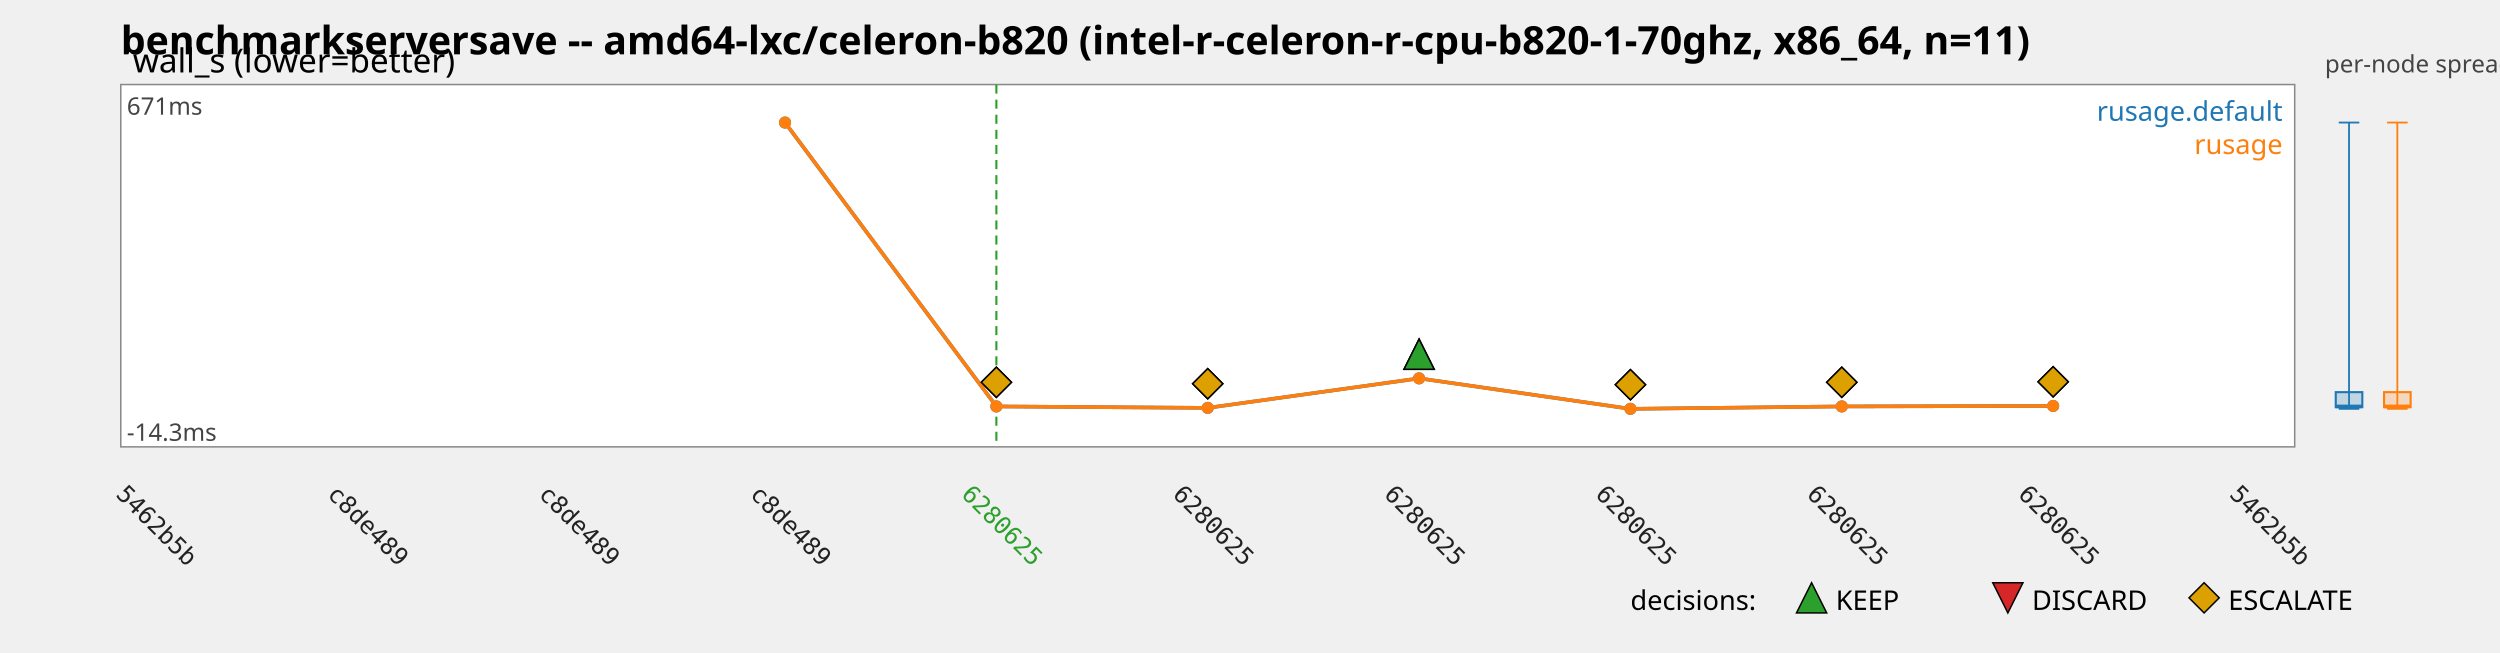
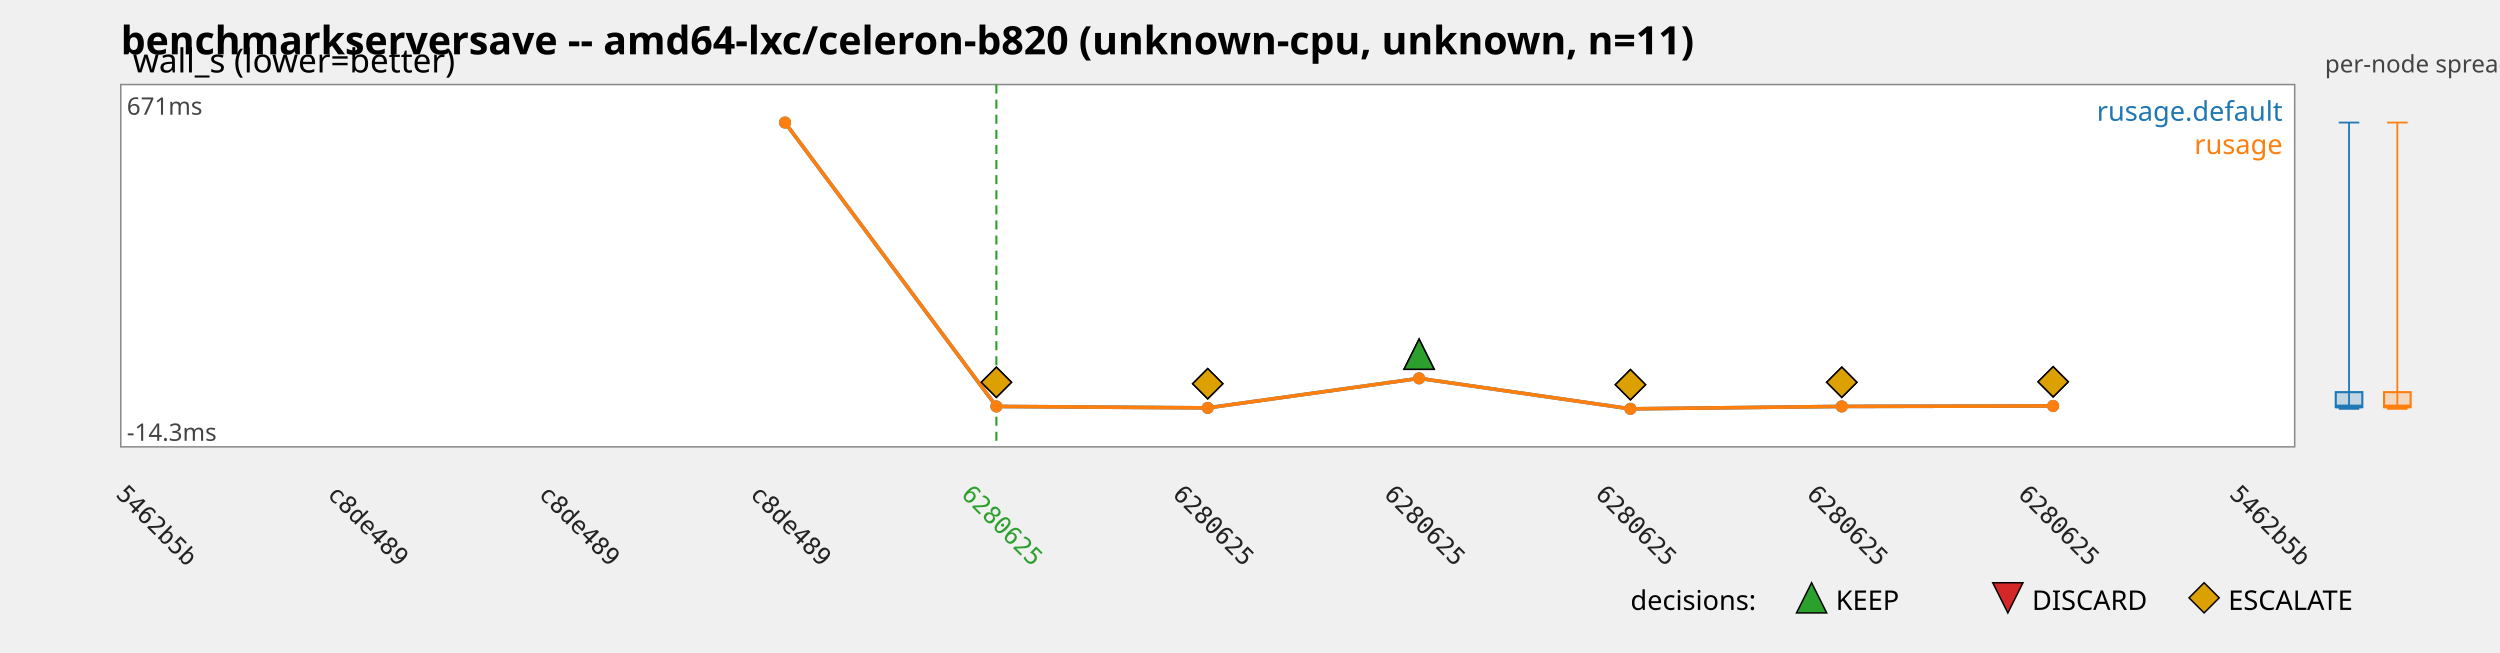
<svg xmlns="http://www.w3.org/2000/svg" version="1.1" width="828" height="216" viewBox="0 0 828 216">
-   <text x="40" y="18" font-size="13" font-family="sans-serif" font-weight="bold">benchmarkserversave -- amd64-lxc/celeron-b820 (intel-r-celeron-r-cpu-b820-1-70ghz, x86_64, n=11)</text>
+   <text x="40" y="18" font-size="13" font-family="sans-serif" font-weight="bold">benchmarkserversave -- amd64-lxc/celeron-b820 (unknown-cpu, unknown, n=11)</text>
  <g transform="translate(40,28)">
    <rect x="0" y="0" width="720" height="120" fill="white" stroke="#888" stroke-width="0.5" />
    <text x="4" y="-4" font-size="11" font-family="sans-serif">wall_s (lower=better)</text>
    <text x="2" y="10" font-size="8" fill="#444" font-family="sans-serif">671ms</text>
    <text x="2" y="118" font-size="8" fill="#444" font-family="sans-serif">-14.3ms</text>
    <line x1="290.0" y1="0" x2="290.0" y2="120" stroke="#2ca02c" stroke-width="0.7" stroke-dasharray="3,2" />
    <polyline points="220.0,12.59 290.0,106.61 360.0,107.09 430.0,97.31 500.0,107.41 570.0,106.61 640.0,106.45" fill="none" stroke="#1f77b4" stroke-width="1.2" />
    <circle cx="220.0" cy="12.59" r="2" fill="#1f77b4" />
    <circle cx="290.0" cy="106.61" r="2" fill="#1f77b4" />
    <polygon points="290,93.61 295,98.61 290,103.61 285,98.61" fill="#dca100" stroke="black" stroke-width="0.5" />
    <circle cx="360.0" cy="107.09" r="2" fill="#1f77b4" />
    <polygon points="360,94.09 365,99.09 360,104.09 355,99.09" fill="#dca100" stroke="black" stroke-width="0.5" />
    <circle cx="430.0" cy="97.31" r="2" fill="#1f77b4" />
    <polygon points="430,84.31 425,94.31 435,94.31" fill="#2ca02c" stroke="black" stroke-width="0.5" />
    <circle cx="500.0" cy="107.41" r="2" fill="#1f77b4" />
    <polygon points="500,94.41 505,99.41 500,104.41 495,99.41" fill="#dca100" stroke="black" stroke-width="0.5" />
    <circle cx="570.0" cy="106.61" r="2" fill="#1f77b4" />
    <polygon points="570,93.61 575,98.61 570,103.61 565,98.61" fill="#dca100" stroke="black" stroke-width="0.5" />
    <circle cx="640.0" cy="106.45" r="2" fill="#1f77b4" />
    <polygon points="640,93.45 645,98.45 640,103.45 635,98.45" fill="#dca100" stroke="black" stroke-width="0.5" />
    <text x="716" y="12" font-size="9" text-anchor="end" fill="#1f77b4" font-family="sans-serif">rusage.default</text>
    <polyline points="220.0,12.59 290.0,106.61 360.0,107.09 430.0,97.31 500.0,107.41 570.0,106.61 640.0,106.45" fill="none" stroke="#ff7f0e" stroke-width="1.2" />
    <circle cx="220.0" cy="12.59" r="2" fill="#ff7f0e" />
    <circle cx="290.0" cy="106.61" r="2" fill="#ff7f0e" />
    <polygon points="290,93.61 295,98.61 290,103.61 285,98.61" fill="#dca100" stroke="black" stroke-width="0.5" />
    <circle cx="360.0" cy="107.09" r="2" fill="#ff7f0e" />
    <polygon points="360,94.09 365,99.09 360,104.09 355,99.09" fill="#dca100" stroke="black" stroke-width="0.5" />
    <circle cx="430.0" cy="97.31" r="2" fill="#ff7f0e" />
    <polygon points="430,84.31 425,94.31 435,94.31" fill="#2ca02c" stroke="black" stroke-width="0.5" />
    <circle cx="500.0" cy="107.41" r="2" fill="#ff7f0e" />
    <polygon points="500,94.41 505,99.41 500,104.41 495,99.41" fill="#dca100" stroke="black" stroke-width="0.5" />
    <circle cx="570.0" cy="106.61" r="2" fill="#ff7f0e" />
    <polygon points="570,93.61 575,98.61 570,103.61 565,98.61" fill="#dca100" stroke="black" stroke-width="0.5" />
    <circle cx="640.0" cy="106.45" r="2" fill="#ff7f0e" />
    <polygon points="640,93.45 645,98.45 640,103.45 635,98.45" fill="#dca100" stroke="black" stroke-width="0.5" />
    <text x="716" y="23" font-size="9" text-anchor="end" fill="#ff7f0e" font-family="sans-serif">rusage</text>
    <text x="730" y="-4" font-size="8" fill="#444" font-family="sans-serif">per-node spread</text>
    <line x1="738.0" y1="12.59" x2="738.0" y2="107.41" stroke="#1f77b4" stroke-width="0.6" />
    <line x1="734.6" y1="107.41" x2="741.4" y2="107.41" stroke="#1f77b4" stroke-width="0.6" />
    <line x1="734.6" y1="12.59" x2="741.4" y2="12.59" stroke="#1f77b4" stroke-width="0.6" />
    <rect x="733.6" y="101.88" width="8.8" height="4.97" fill="#1f77b4" fill-opacity="0.22" stroke="#1f77b4" stroke-width="0.7" />
    <line x1="733.6" y1="106.61" x2="742.4" y2="106.61" stroke="#1f77b4" stroke-width="1.2" />
    <line x1="754.0" y1="12.59" x2="754.0" y2="107.41" stroke="#ff7f0e" stroke-width="0.6" />
    <line x1="750.6" y1="107.41" x2="757.4" y2="107.41" stroke="#ff7f0e" stroke-width="0.6" />
    <line x1="750.6" y1="12.59" x2="757.4" y2="12.59" stroke="#ff7f0e" stroke-width="0.6" />
    <rect x="749.6" y="101.88" width="8.8" height="4.97" fill="#ff7f0e" fill-opacity="0.22" stroke="#ff7f0e" stroke-width="0.7" />
    <line x1="749.6" y1="106.61" x2="758.4" y2="106.61" stroke="#ff7f0e" stroke-width="1.2" />
  </g>
  <g transform="translate(40,166)">
    <text x="10.0" y="10" font-size="8" fill="#222" text-anchor="middle" font-family="monospace" transform="rotate(45 10.0 10)">5462b5b</text>
    <text x="80.0" y="10" font-size="8" fill="#222" text-anchor="middle" font-family="monospace" transform="rotate(45 80.0 10)">c8de489</text>
    <text x="150.0" y="10" font-size="8" fill="#222" text-anchor="middle" font-family="monospace" transform="rotate(45 150.0 10)">c8de489</text>
    <text x="220.0" y="10" font-size="8" fill="#222" text-anchor="middle" font-family="monospace" transform="rotate(45 220.0 10)">c8de489</text>
    <text x="290.0" y="10" font-size="8" fill="#2ca02c" text-anchor="middle" font-family="monospace" transform="rotate(45 290.0 10)">6280625</text>
    <text x="360.0" y="10" font-size="8" fill="#222" text-anchor="middle" font-family="monospace" transform="rotate(45 360.0 10)">6280625</text>
    <text x="430.0" y="10" font-size="8" fill="#222" text-anchor="middle" font-family="monospace" transform="rotate(45 430.0 10)">6280625</text>
    <text x="500.0" y="10" font-size="8" fill="#222" text-anchor="middle" font-family="monospace" transform="rotate(45 500.0 10)">6280625</text>
    <text x="570.0" y="10" font-size="8" fill="#222" text-anchor="middle" font-family="monospace" transform="rotate(45 570.0 10)">6280625</text>
    <text x="640.0" y="10" font-size="8" fill="#222" text-anchor="middle" font-family="monospace" transform="rotate(45 640.0 10)">6280625</text>
    <text x="710.0" y="10" font-size="8" fill="#222" text-anchor="middle" font-family="monospace" transform="rotate(45 710.0 10)">5462b5b</text>
  </g>
  <g transform="translate(540,202)">
    <text x="0" y="0" font-size="9" font-family="sans-serif">decisions:</text>
    <polygon points="60,-9 55,1 65,1" fill="#2ca02c" stroke="black" stroke-width="0.5" />
    <text x="68" y="0" font-size="9" font-family="sans-serif">KEEP</text>
    <polygon points="125,1 120,-9 130,-9" fill="#d62728" stroke="black" stroke-width="0.5" />
    <text x="133" y="0" font-size="9" font-family="sans-serif">DISCARD</text>
    <polygon points="190,-9 195,-4 190,1 185,-4" fill="#dca100" stroke="black" stroke-width="0.5" />
    <text x="198" y="0" font-size="9" font-family="sans-serif">ESCALATE</text>
  </g>
</svg>
